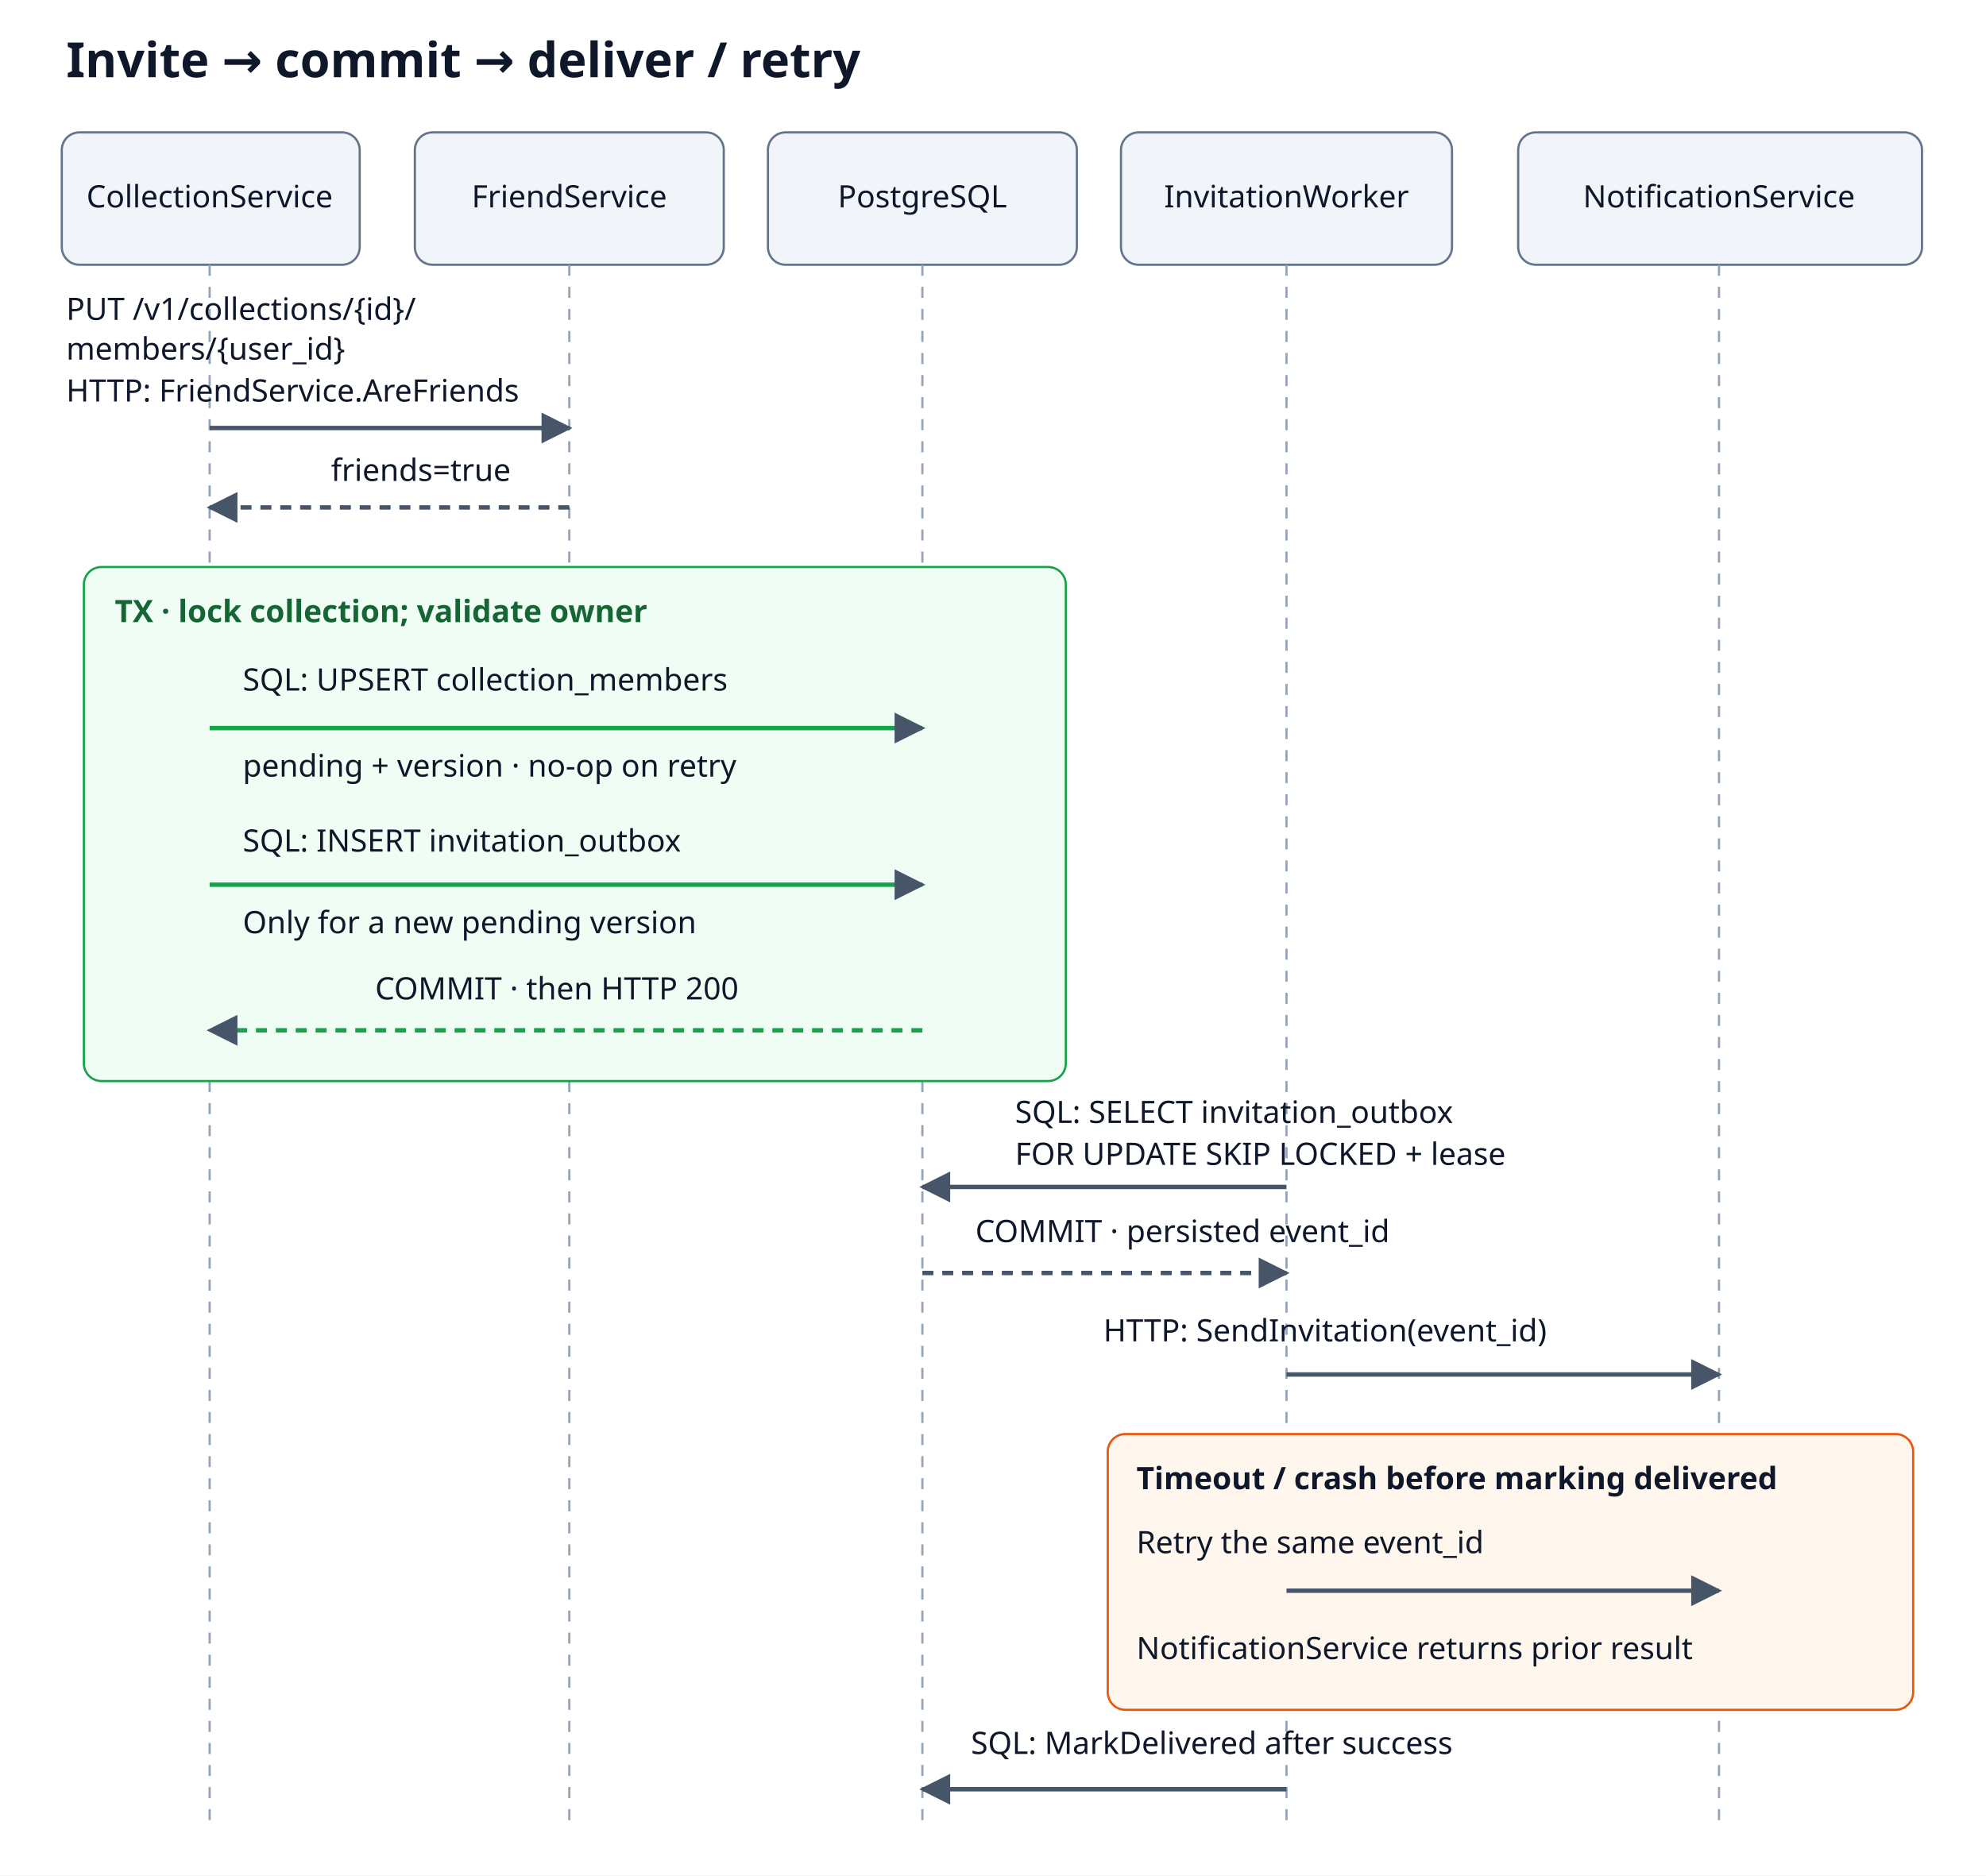
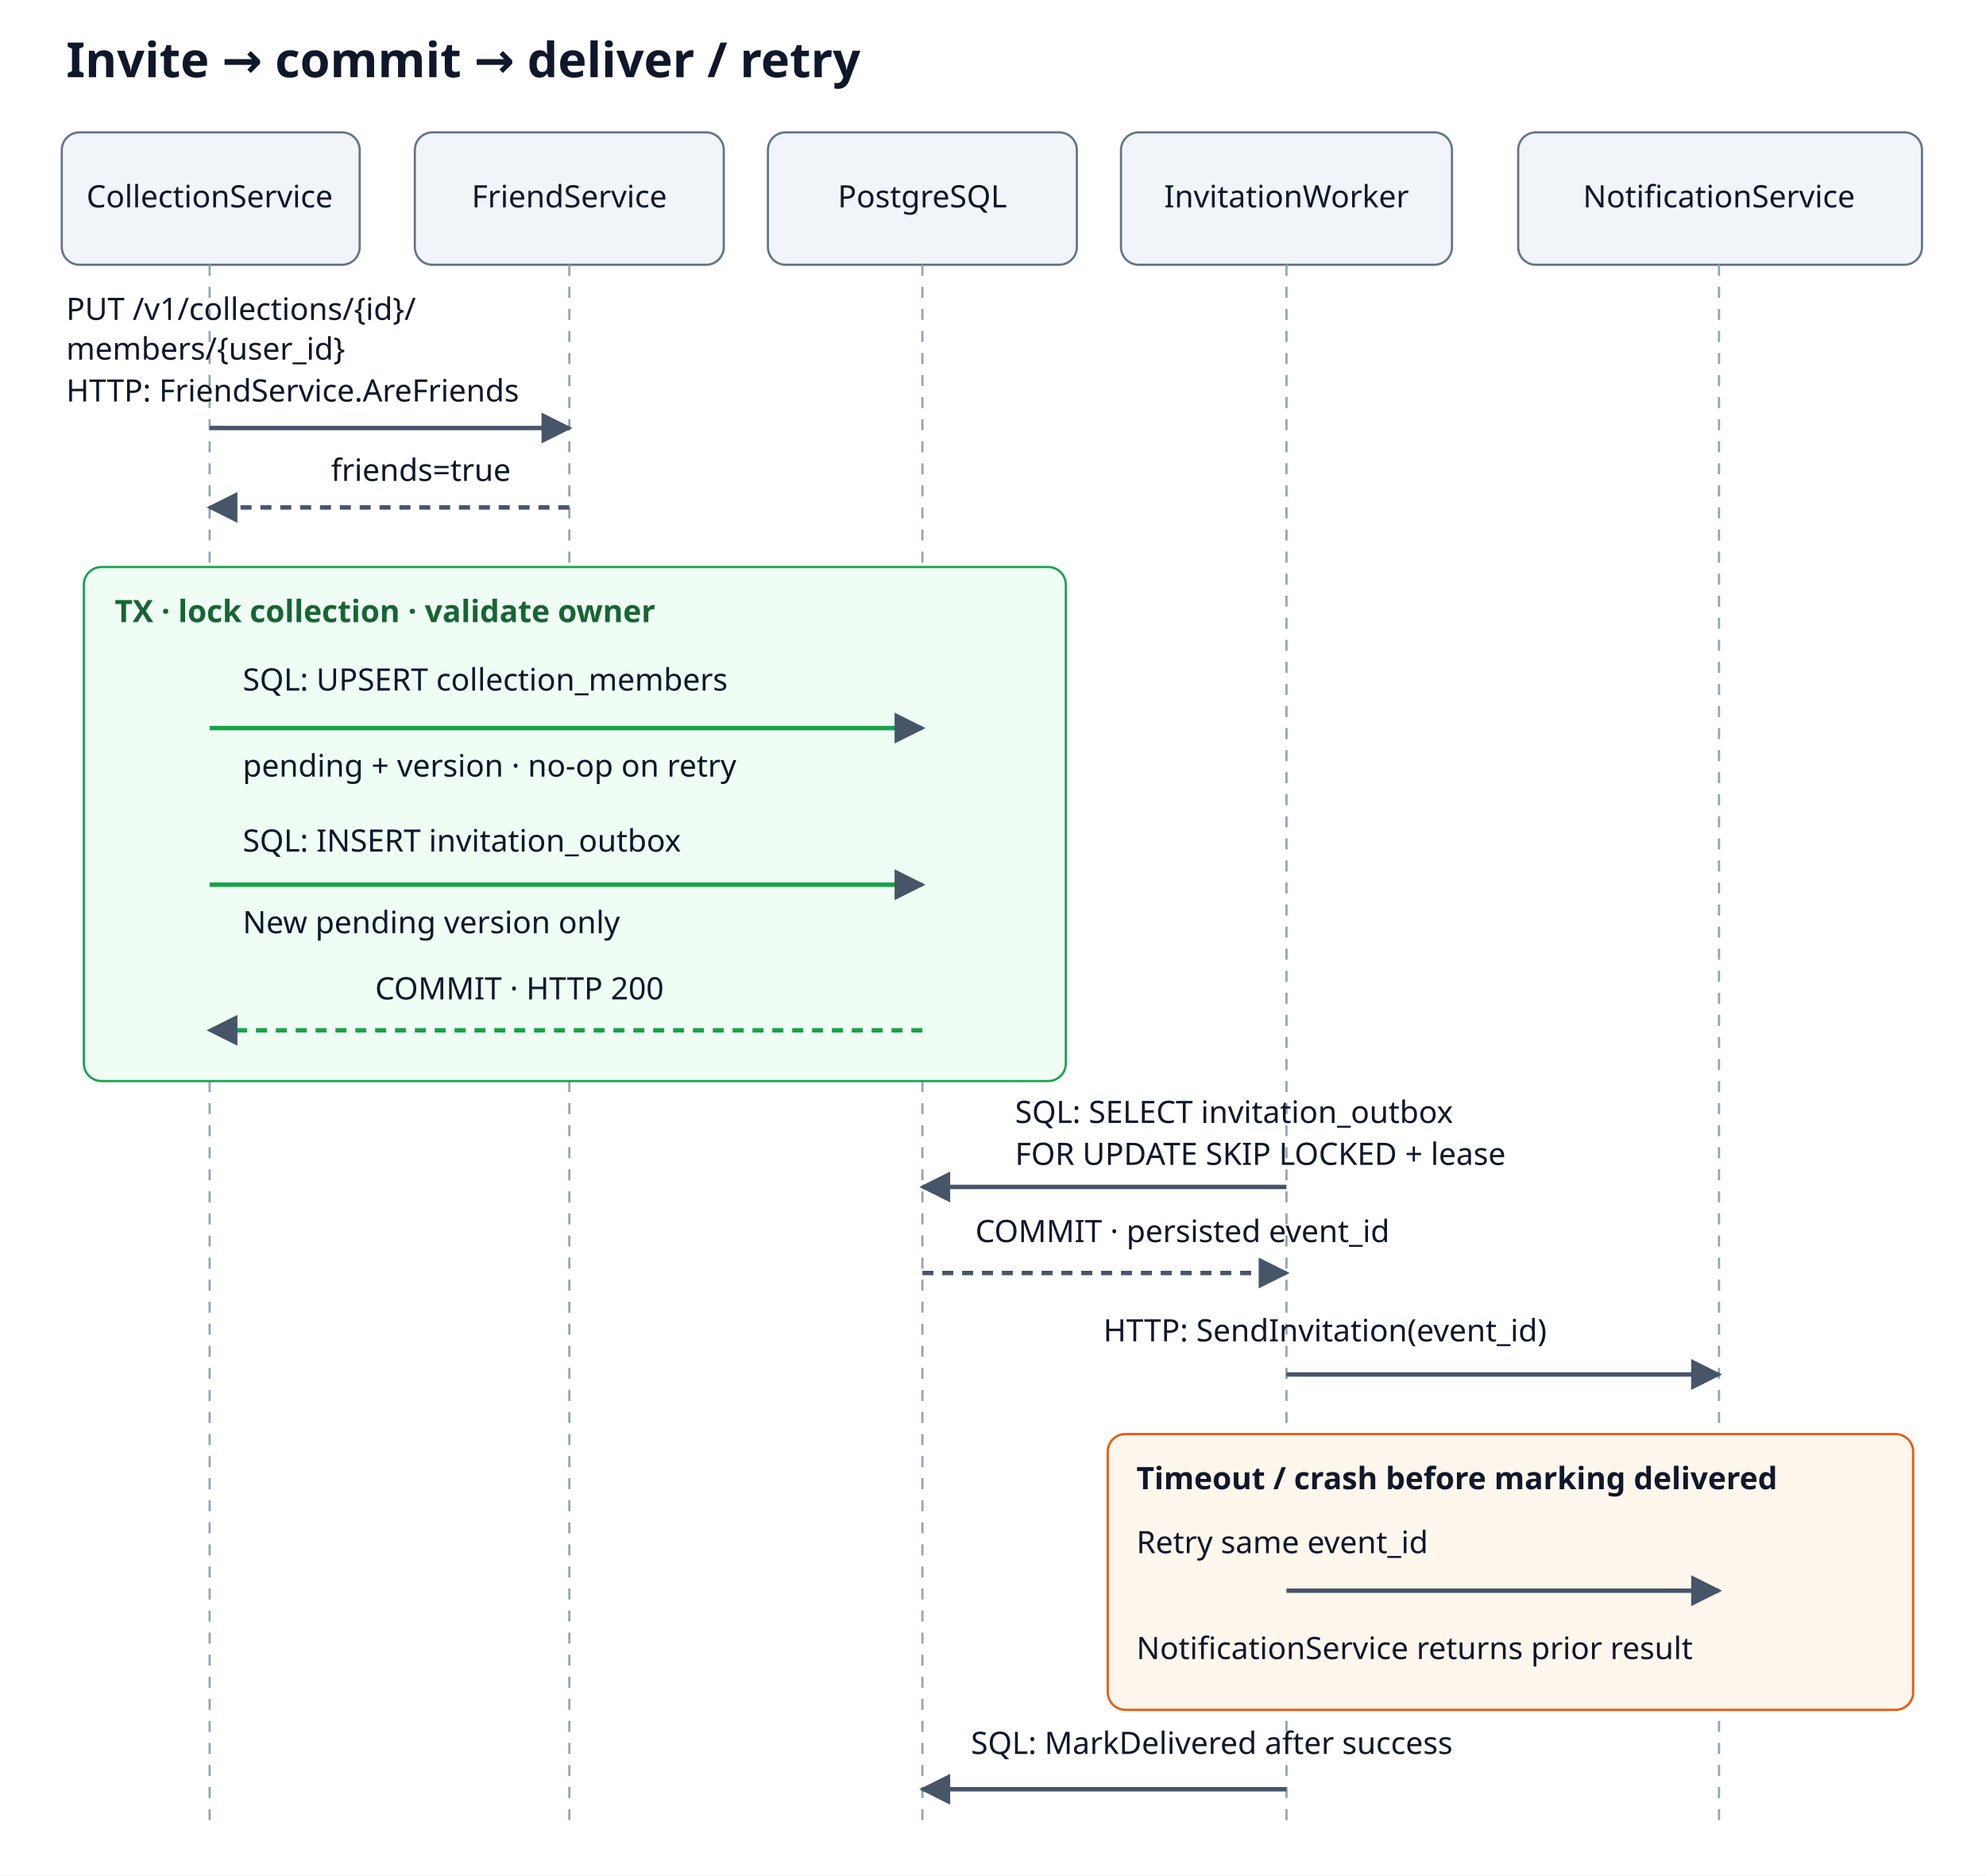
<svg xmlns="http://www.w3.org/2000/svg" viewBox="0 0 900 850" role="img" aria-labelledby="title desc">
  <defs>
    <marker id="arrow" viewBox="0 0 10 10" refX="9" refY="5" markerWidth="7" markerHeight="7" orient="auto-start-reverse">
      <path d="M0 0 L10 5 L0 10 Z" fill="#475569" />
    </marker>
  </defs>
  <rect width="900" height="850" fill="#ffffff" />
  <g font-family="sans-serif" fill="#0f172a" font-size="14">
    <text x="30" y="35" font-size="22" font-weight="bold">Invite → commit → deliver / retry</text>
    <g fill="#f1f5f9" stroke="#64748b">
      <rect x="28" y="60" width="135" height="60" rx="8" />
      <rect x="188" y="60" width="140" height="60" rx="8" />
      <rect x="348" y="60" width="140" height="60" rx="8" />
      <rect x="508" y="60" width="150" height="60" rx="8" />
      <rect x="688" y="60" width="183" height="60" rx="8" />
    </g>
    <text x="95" y="94" text-anchor="middle">CollectionService</text>
    <text x="258" y="94" text-anchor="middle">FriendService</text>
    <text x="418" y="94" text-anchor="middle">PostgreSQL</text>
    <text x="583" y="94" text-anchor="middle">InvitationWorker</text>
    <text x="779" y="94" text-anchor="middle">NotificationService</text>
    <g stroke="#94a3b8" stroke-dasharray="5 5">
      <path d="M95 120 V825" />
      <path d="M258 120 V825" />
      <path d="M418 120 V825" />
      <path d="M583 120 V825" />
      <path d="M779 120 V825" />
    </g>
    <text x="30" y="145">PUT /v1/collections/{id}/</text>
    <text x="30" y="163">members/{user_id}</text>
    <path d="M95 194 H258" stroke="#475569" stroke-width="2" marker-end="url(#arrow)" />
    <text x="30" y="182">HTTP: FriendService.AreFriends</text>
    <path d="M258 230 H95" stroke="#475569" stroke-width="2" stroke-dasharray="5 4" marker-end="url(#arrow)" />
    <text x="150" y="218">friends=true</text>
    <rect x="38" y="257" width="445" height="233" rx="8" fill="#f0fdf4" stroke="#16a34a" />
-     <text x="52" y="282" fill="#166534" font-weight="bold">TX · lock collection; validate owner</text>
+     <text x="52" y="282" fill="#166534" font-weight="bold">TX · lock collection · validate owner</text>
    <path d="M95 330 H418" stroke="#16a34a" stroke-width="2" marker-end="url(#arrow)" />
    <text x="110" y="313">SQL: UPSERT collection_members</text>
    <text x="110" y="352">pending + version · no-op on retry</text>
    <path d="M95 401 H418" stroke="#16a34a" stroke-width="2" marker-end="url(#arrow)" />
    <text x="110" y="386">SQL: INSERT invitation_outbox</text>
-     <text x="110" y="423">Only for a new pending version</text>
+     <text x="110" y="423">New pending version only</text>
    <path d="M418 467 H95" stroke="#16a34a" stroke-width="2" stroke-dasharray="5 4" marker-end="url(#arrow)" />
-     <text x="170" y="453">COMMIT · then HTTP 200</text>
+     <text x="170" y="453">COMMIT · HTTP 200</text>
    <path d="M583 538 H418" stroke="#475569" stroke-width="2" marker-end="url(#arrow)" />
    <text x="460" y="509">SQL: SELECT invitation_outbox</text>
    <text x="460" y="528">FOR UPDATE SKIP LOCKED + lease</text>
    <path d="M418 577 H583" stroke="#475569" stroke-width="2" stroke-dasharray="5 4" marker-end="url(#arrow)" />
    <text x="442" y="563">COMMIT · persisted event_id</text>
    <path d="M583 623 H779" stroke="#475569" stroke-width="2" marker-end="url(#arrow)" />
    <text x="500" y="608">HTTP: SendInvitation(event_id)</text>
    <rect x="502" y="650" width="365" height="125" rx="8" fill="#fff7ed" stroke="#ea580c" />
    <text x="515" y="675" font-weight="bold">Timeout / crash before marking delivered</text>
    <path d="M583 721 H779" stroke="#475569" stroke-width="2" marker-end="url(#arrow)" />
-     <text x="515" y="704">Retry the same event_id</text>
+     <text x="515" y="704">Retry same event_id</text>
    <text x="515" y="752">NotificationService returns prior result</text>
    <path d="M583 811 H418" stroke="#475569" stroke-width="2" marker-end="url(#arrow)" />
    <text x="440" y="795">SQL: MarkDelivered after success</text>
  </g>
</svg>
